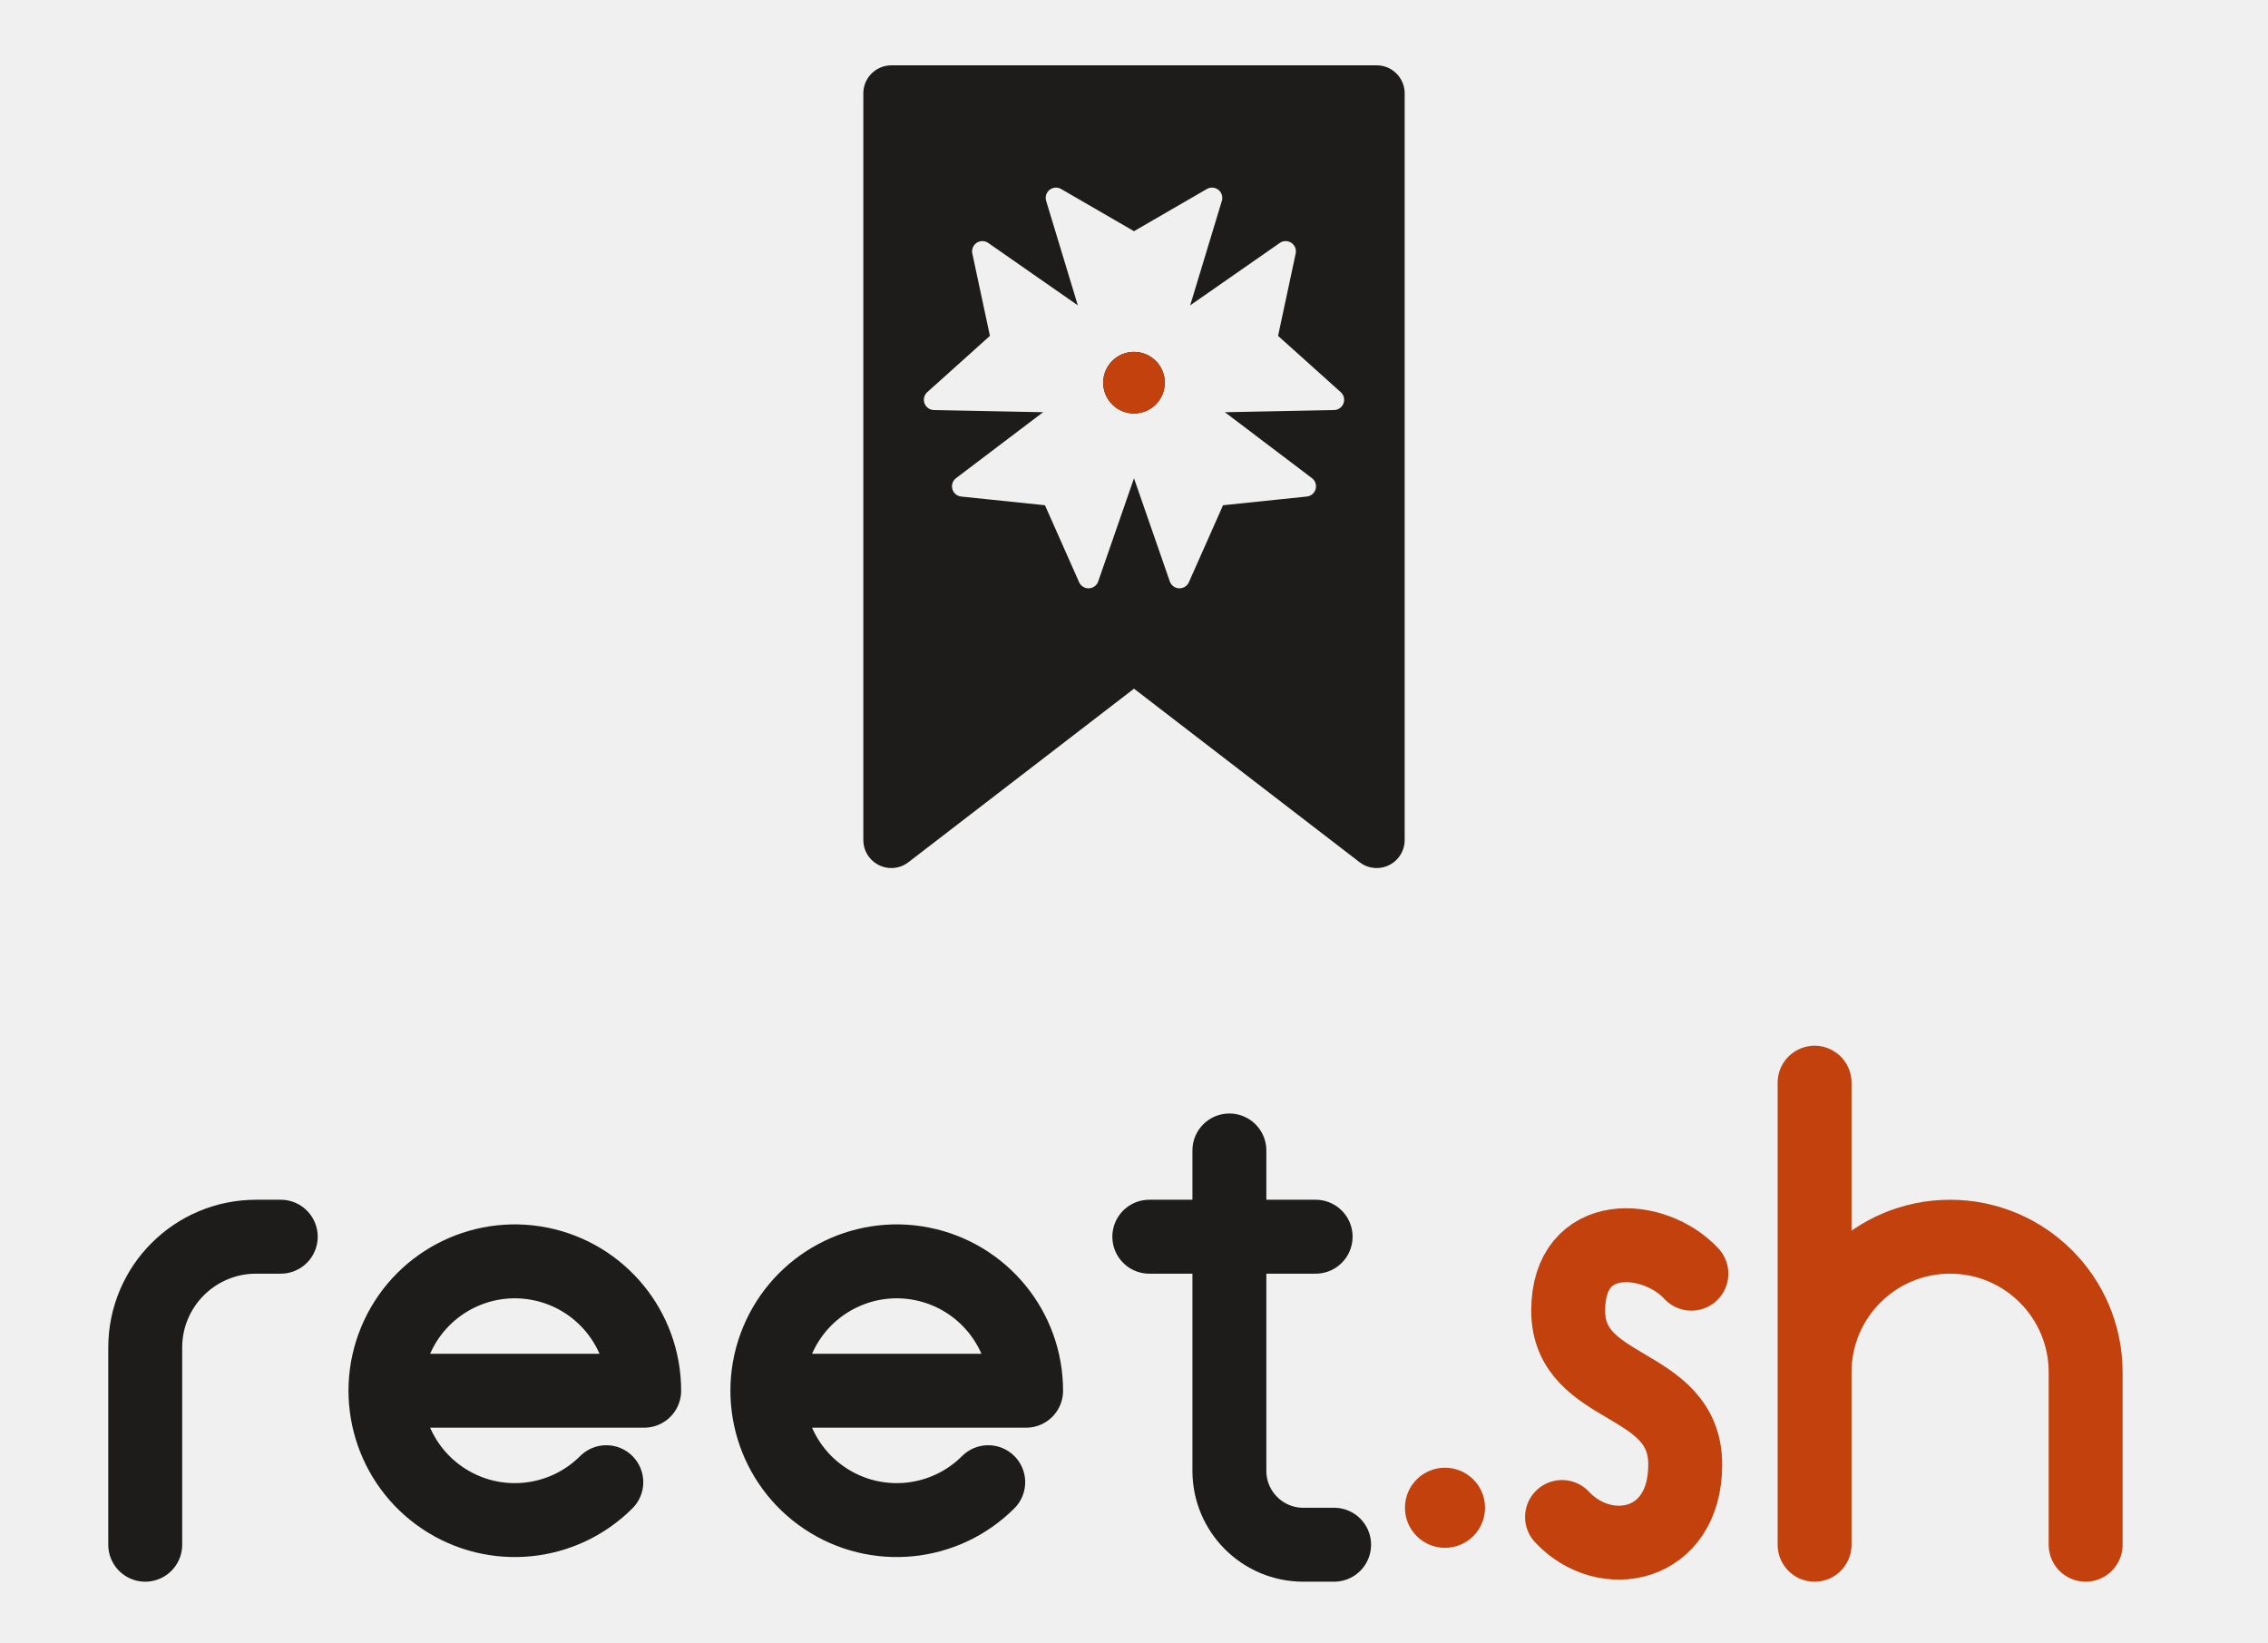
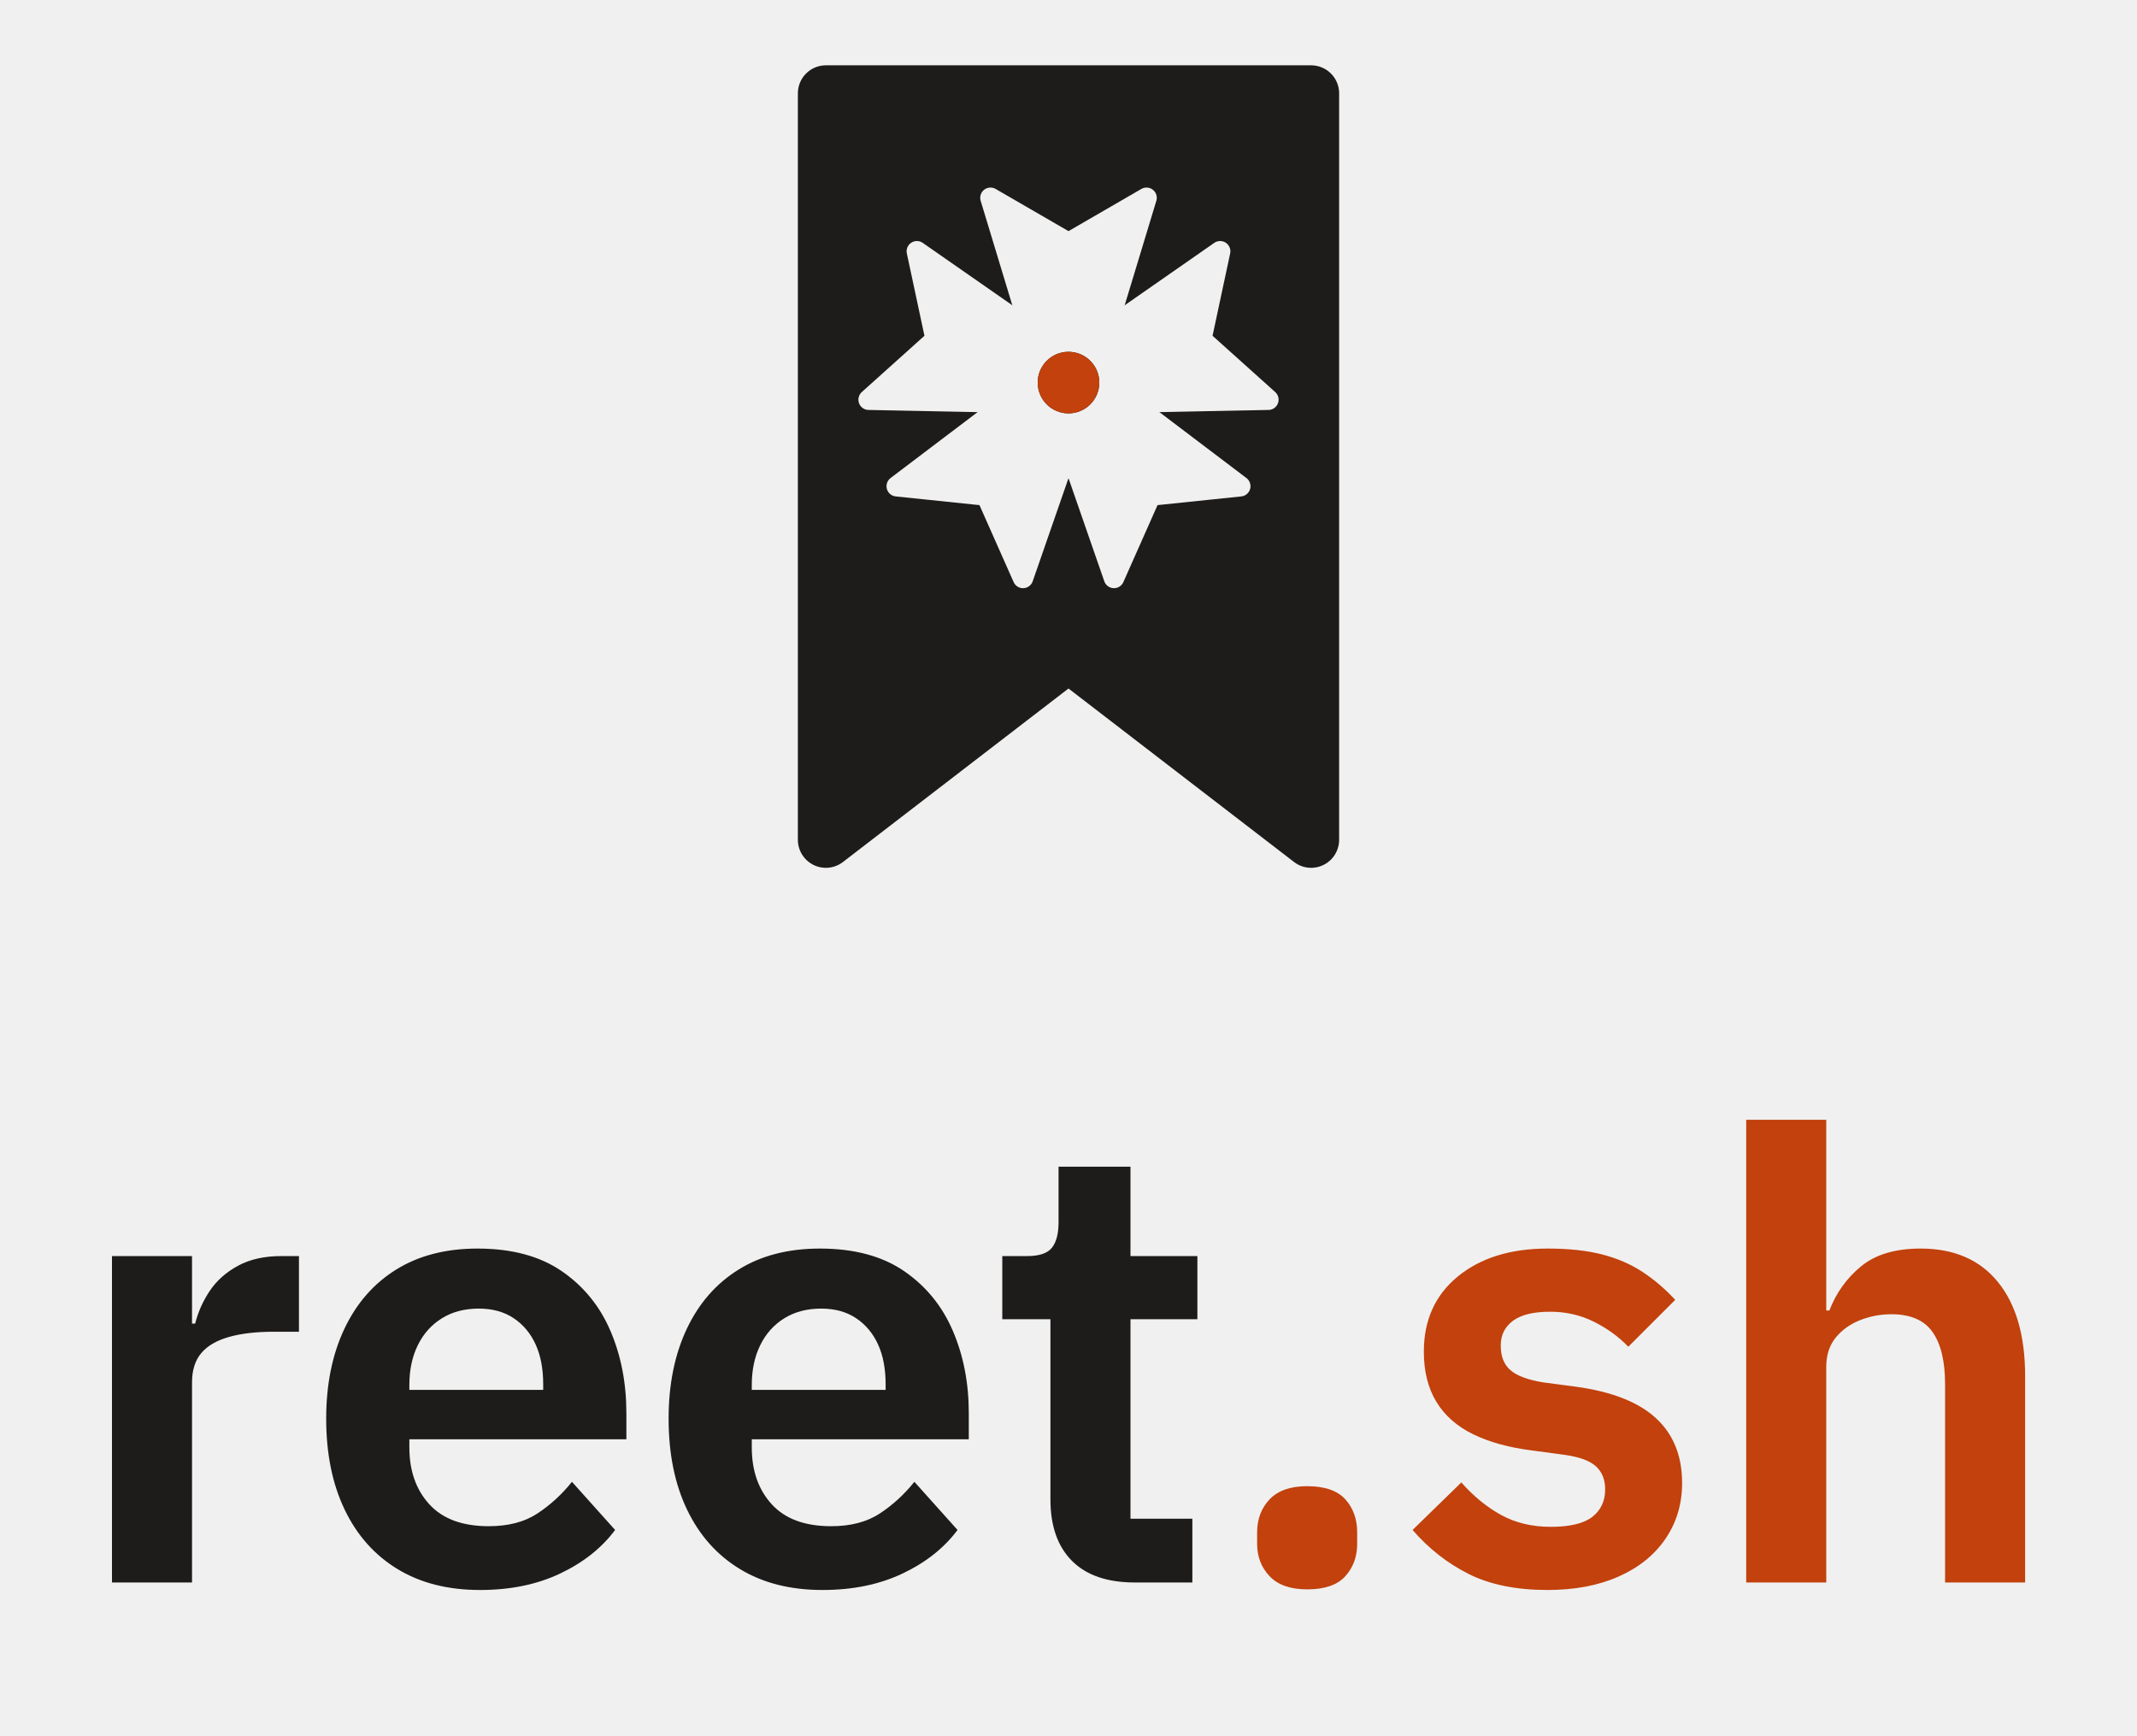
- <svg xmlns="http://www.w3.org/2000/svg" viewBox="0 0 243 176" role="img" aria-labelledby="t d">
-   <g id="icon" transform="translate(71.5,0)">
+ <svg xmlns="http://www.w3.org/2000/svg" viewBox="0 0 229 186" role="img" aria-labelledby="t d">
+   <g id="icon" transform="translate(64.5,0)">
    <mask id="rose-color-light">
      <rect width="100" height="100" fill="#fff" />
      <g transform="translate(50,41) scale(0.44)">
        <path d="M-9,-12H9L19,-45L0,-34L-19,-45Z" transform="rotate(0)" fill="#000" stroke="#000" stroke-width="5" stroke-linejoin="round" />
        <path d="M-9,-12H9L19,-45L0,-34L-19,-45Z" transform="rotate(72)" fill="#000" stroke="#000" stroke-width="5" stroke-linejoin="round" />
        <path d="M-9,-12H9L19,-45L0,-34L-19,-45Z" transform="rotate(144)" fill="#000" stroke="#000" stroke-width="5" stroke-linejoin="round" />
        <path d="M-9,-12H9L19,-45L0,-34L-19,-45Z" transform="rotate(216)" fill="#000" stroke="#000" stroke-width="5" stroke-linejoin="round" />
        <path d="M-9,-12H9L19,-45L0,-34L-19,-45Z" transform="rotate(288)" fill="#000" stroke="#000" stroke-width="5" stroke-linejoin="round" />
        <circle r="13" fill="#000" />
        <circle r="7.5" fill="#fff" />
      </g>
    </mask>
    <path mask="url(#rose-color-light)" fill="#1d1c1a" stroke="#1d1c1a" stroke-width="6" stroke-linejoin="round" d="M24,10H76V90L50,70L24,90Z" />
    <circle cx="50" cy="41" r="3.3" fill="#c2410c" />
  </g>
-   <g transform="translate(11.6,116) scale(0.33)">
-     <g id="wordmark" fill="none" stroke-width="24" stroke-linecap="round" stroke-linejoin="round">
-       <path stroke="#1d1c1a" d="M12,150V86A36,36 0 0 1 48,50H56 M90,100H174A42,42 0 1 0 161.7,129.7 M214,100H298A42,42 0 1 0 285.7,129.7 M364,22V126A24,24 0 0 0 388,150H398 M338,50H392" />
-       <circle fill="#c2410c" cx="434" cy="138" r="13" />
-       <path stroke="#c2410c" d="M514,62C502,49 474,47 474,74C474,101 512,96 512,124C512,151 486,156 472,141 M554,0V150M554,94A44,44 0 0 1 642,94V150" />
+   <g transform="translate(12.00,120) scale(0.3498)">
+     <g id="wordmark">
+       <path fill="#1d1c1a" d="M24.52 141.76H0V41.76H24.52V62.45H25.48Q26.82 57.09 29.98 52.39Q33.14 47.7 38.6 44.73Q44.06 41.76 51.92 41.76H57.28V64.94H49.62Q41.38 64.94 35.73 66.57Q30.08 68.2 27.3 71.55Q24.52 74.9 24.52 80.46Z M112.75 144.06Q98 144.06 87.46 137.64Q76.93 131.23 71.28 119.44Q65.62 107.66 65.62 91.57Q65.62 75.86 71.18 64.08Q76.74 52.3 87.08 45.88Q97.43 39.46 111.98 39.46Q127.69 39.46 137.75 46.36Q147.81 53.26 152.69 64.66Q157.58 76.05 157.58 89.85V97.89H91.1V100.38Q91.1 111.11 97.23 117.82Q103.36 124.52 115.43 124.52Q124.44 124.52 130.38 120.59Q136.31 116.67 140.91 110.92L154.13 125.67Q148 133.91 137.37 138.98Q126.74 144.06 112.75 144.06ZM112.37 57.85Q105.85 57.85 101.07 60.82Q96.28 63.79 93.69 69.06Q91.1 74.33 91.1 81.23V82.76H132.1V81.03Q132.1 73.95 129.8 68.87Q127.5 63.79 123.1 60.82Q118.69 57.85 112.37 57.85Z M217.65 144.06Q202.9 144.06 192.36 137.64Q181.82 131.23 176.17 119.44Q170.52 107.66 170.52 91.57Q170.52 75.86 176.08 64.08Q181.63 52.3 191.98 45.88Q202.32 39.46 216.88 39.46Q232.59 39.46 242.65 46.36Q252.7 53.26 257.59 64.66Q262.48 76.05 262.48 89.85V97.89H196V100.38Q196 111.11 202.13 117.82Q208.26 124.52 220.33 124.52Q229.33 124.52 235.27 120.59Q241.21 116.67 245.81 110.92L259.03 125.67Q252.9 133.91 242.26 138.98Q231.63 144.06 217.65 144.06ZM217.26 57.85Q210.75 57.85 205.96 60.82Q201.17 63.79 198.59 69.06Q196 74.33 196 81.23V82.76H237V81.03Q237 73.95 234.7 68.87Q232.4 63.79 227.99 60.82Q223.59 57.85 217.26 57.85Z M330.97 141.76H313.35Q300.7 141.76 294.1 135.15Q287.49 128.54 287.49 116.28V61.11H272.74V41.76H280.4Q285.95 41.76 287.97 39.18Q289.98 36.59 289.98 31.42V14.37H312.01V41.76H332.51V61.11H312.01V122.22H330.97Z" />
+       <path fill="#c2410c" d="M366.14 143.87Q358.48 143.87 354.64 139.85Q350.81 135.82 350.81 129.89V126.44Q350.81 120.31 354.64 116.28Q358.48 112.26 366.14 112.26Q374.18 112.26 377.82 116.28Q381.46 120.31 381.46 126.44V129.89Q381.46 135.82 377.82 139.85Q374.18 143.87 366.14 143.87Z M439.81 144.06Q425.44 144.06 415.67 139.18Q405.9 134.29 398.43 125.67L413.37 111.11Q418.93 117.43 425.54 121.07Q432.15 124.71 440.77 124.71Q449.58 124.71 453.51 121.65Q457.43 118.58 457.43 113.22Q457.43 108.81 454.66 106.23Q451.88 103.64 445.17 102.68L435.21 101.34Q424.48 100 417.01 96.36Q409.54 92.72 405.71 86.4Q401.88 80.08 401.88 71.07Q401.88 56.51 412.32 47.99Q422.76 39.46 439.81 39.46Q449.58 39.46 456.57 41.28Q463.56 43.1 468.93 46.65Q474.29 50.19 478.89 55.17L464.52 69.54Q460.11 64.94 453.98 61.88Q447.85 58.81 440.57 58.81Q432.91 58.81 429.18 61.59Q425.44 64.37 425.44 69.16Q425.44 74.14 428.41 76.72Q431.38 79.31 438.47 80.46L448.62 81.8Q465.1 84.1 473.05 91.48Q481 98.85 481 111.3Q481 120.88 475.92 128.35Q470.84 135.82 461.55 139.94Q452.26 144.06 439.81 144.06Z M500.64 141.76V0H525.16V58.43H526.12Q529.19 50.38 535.8 44.92Q542.41 39.46 554.09 39.46Q569.42 39.46 577.75 49.71Q586.08 59.96 586.08 78.54V141.76H561.56V81.03Q561.56 70.5 557.73 65.04Q553.9 59.58 545.09 59.58Q540.11 59.58 535.51 61.4Q530.91 63.22 528.04 66.76Q525.16 70.31 525.16 75.67V141.76Z" />
    </g>
  </g>
</svg>
